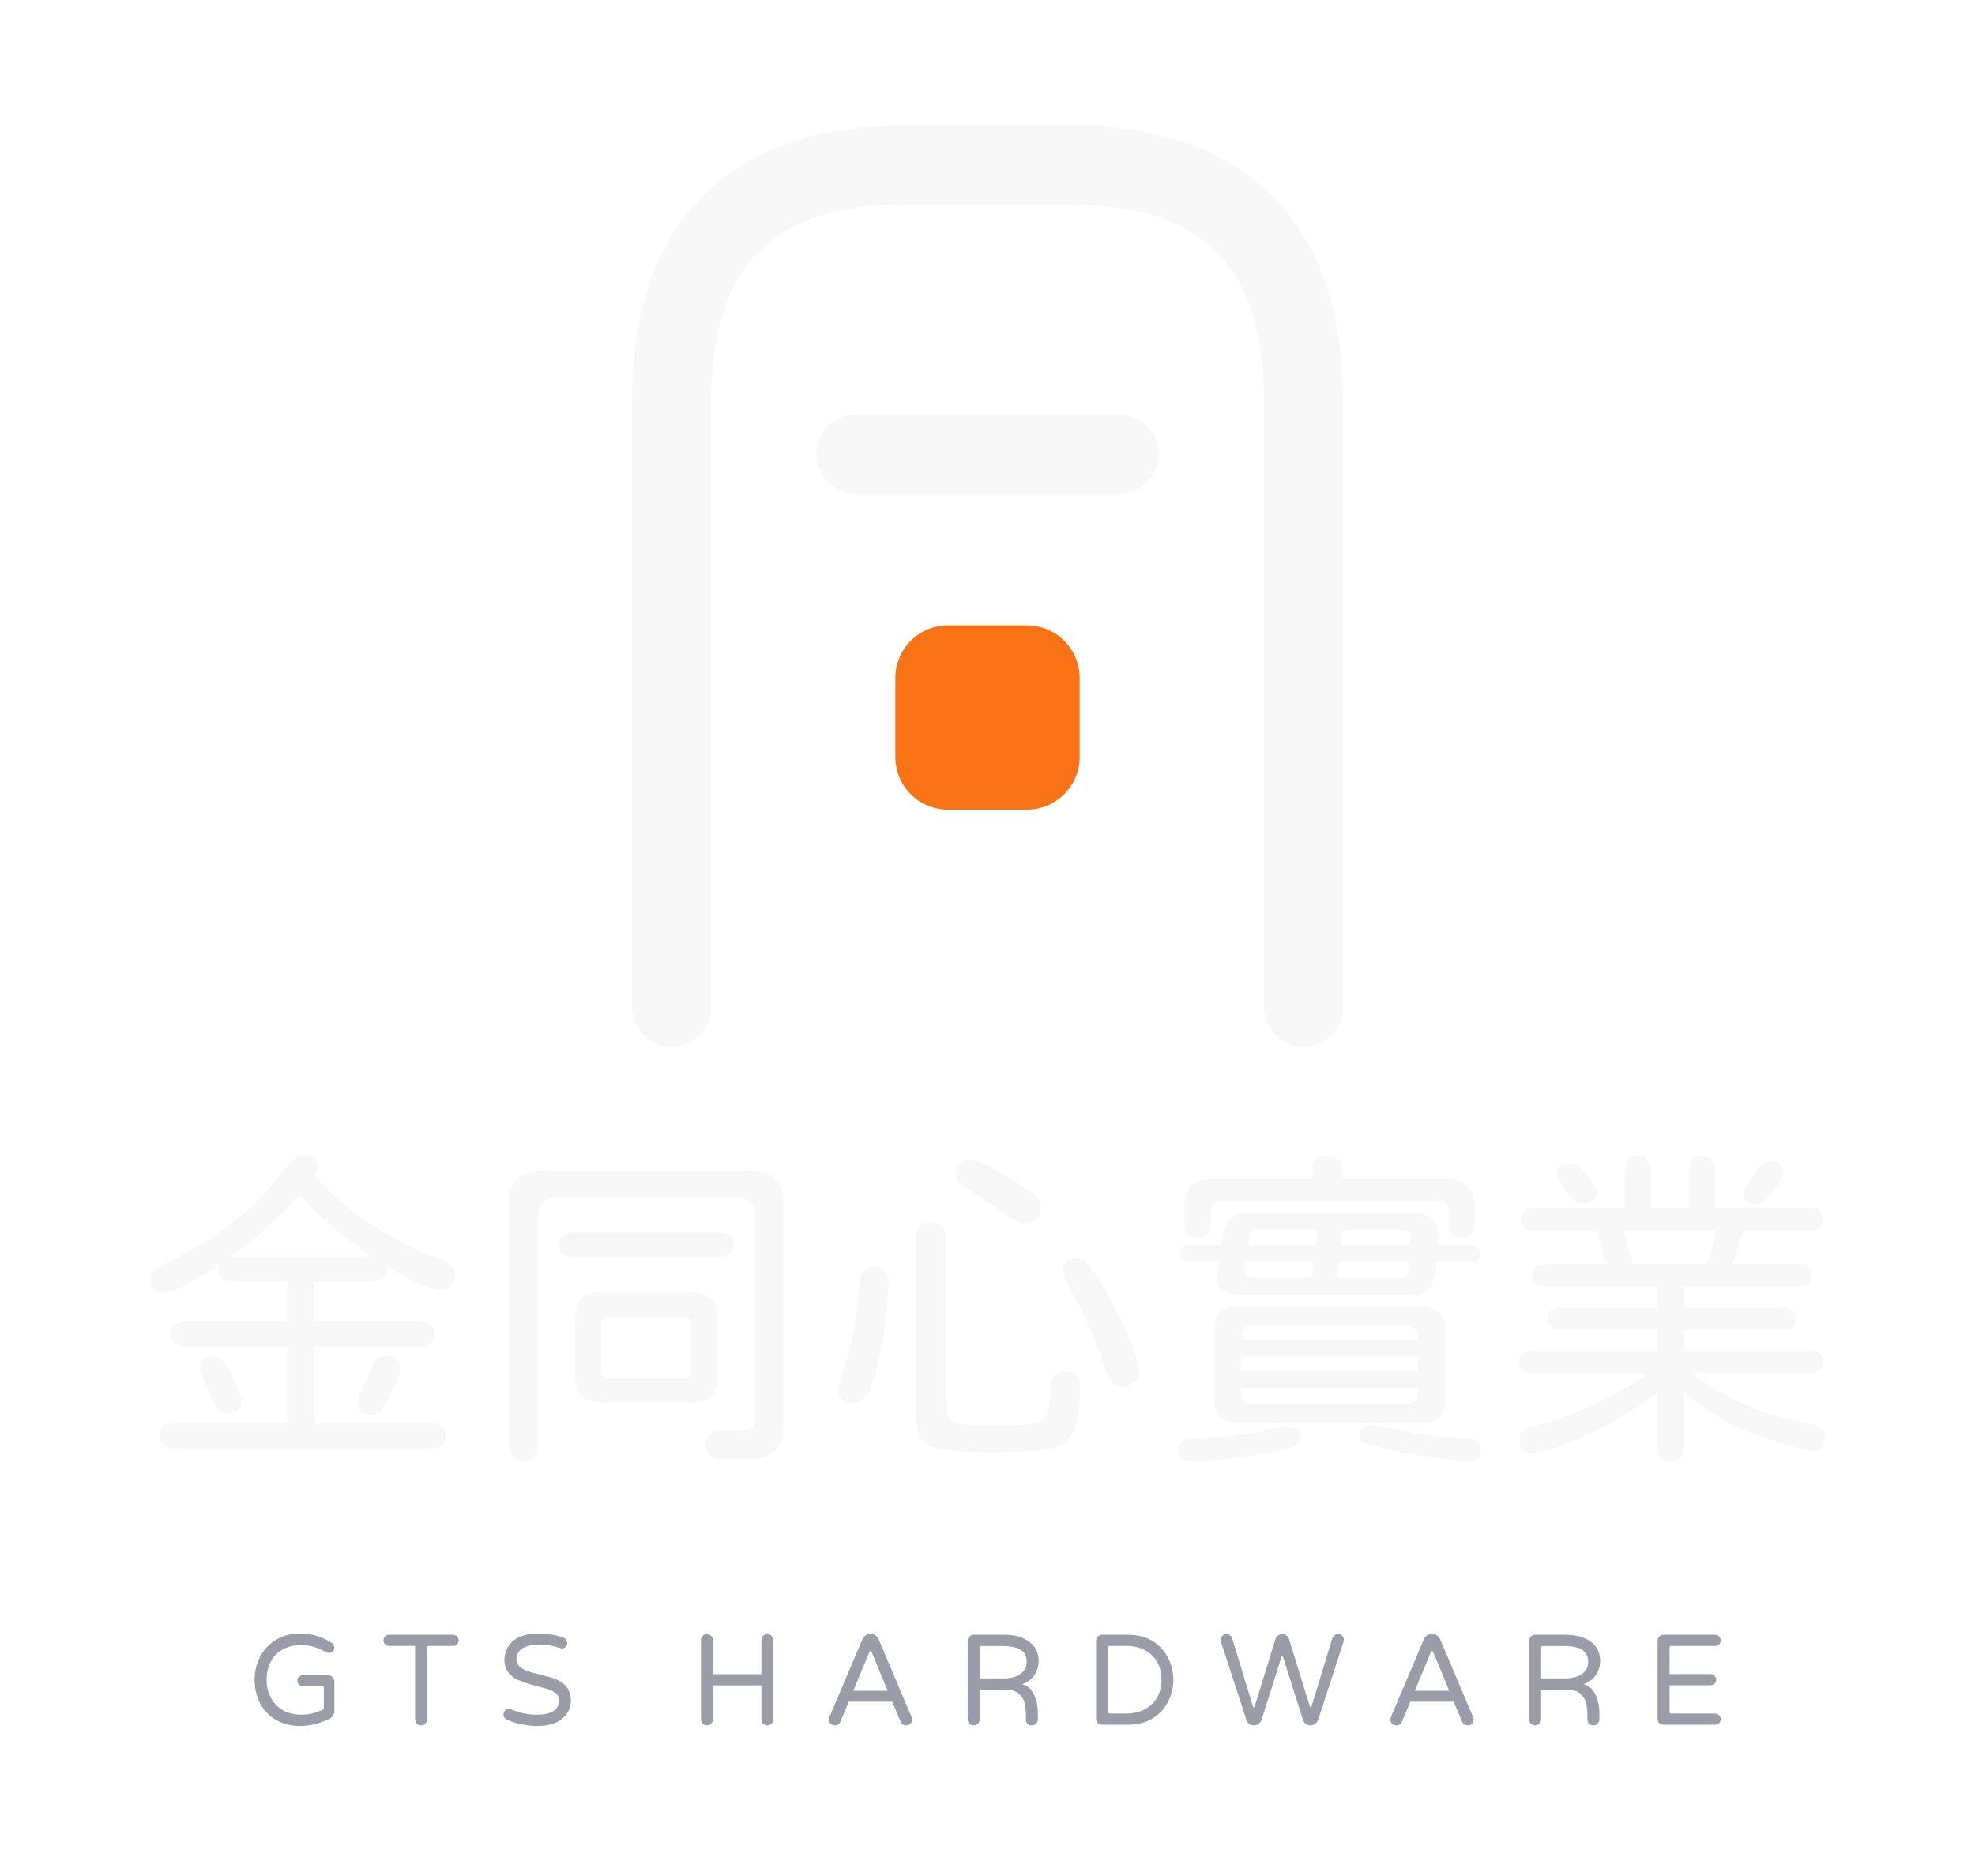
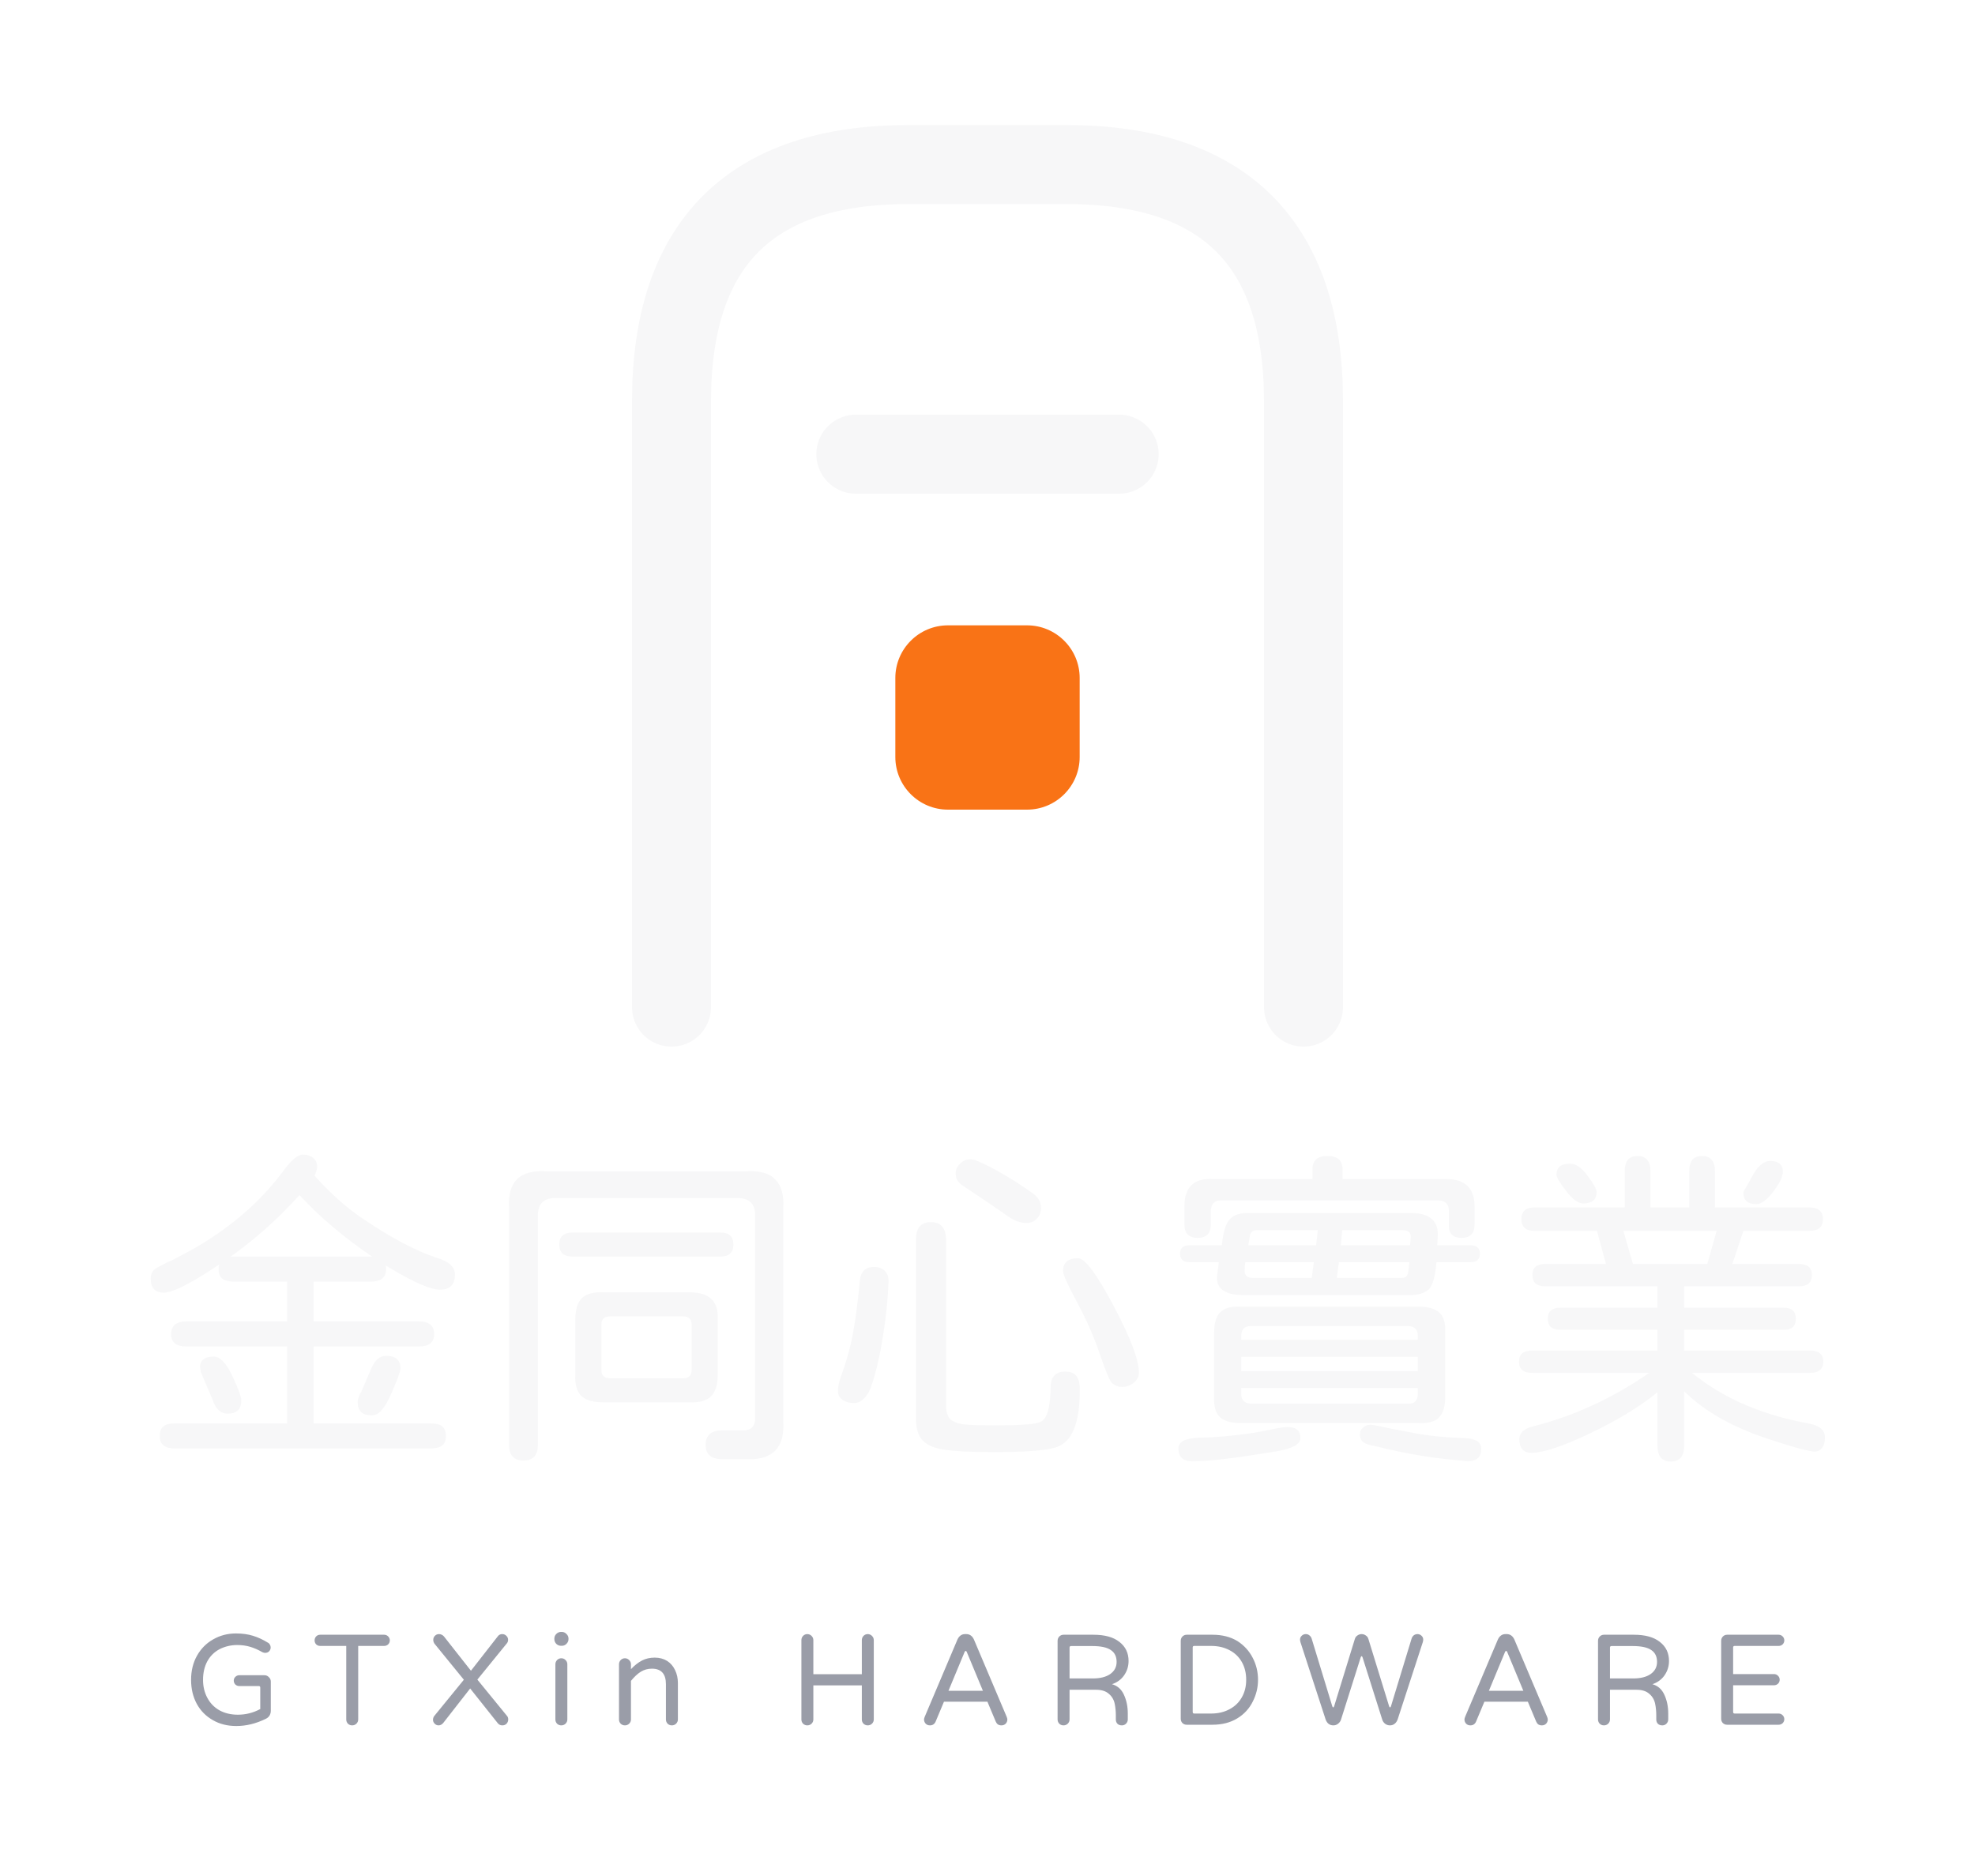
<svg xmlns="http://www.w3.org/2000/svg" width="300" height="285" viewBox="0 0 300 285" fill="none">
  <path d="M43.613 204.559H28.328C26.771 204.559 25.992 203.932 25.992 202.68C25.992 201.393 26.771 200.75 28.328 200.75H43.613V194.707H35.59C34.777 194.707 34.168 194.555 33.762 194.25C33.389 193.945 33.203 193.454 33.203 192.777C33.203 192.202 33.389 191.745 33.762 191.406C34.168 191.068 34.693 190.898 35.336 190.898H56.766C58.018 190.898 58.645 191.525 58.645 192.777C58.645 194.064 57.866 194.707 56.309 194.707H47.625V200.75H63.621C65.178 200.75 65.957 201.393 65.957 202.68C65.957 203.932 65.178 204.559 63.621 204.559H47.625V216.949H43.613V204.559ZM34.574 214.766C33.525 214.766 32.763 214.055 32.289 212.633L30.512 208.469L30.41 207.809C30.342 207.267 30.495 206.844 30.867 206.539C31.24 206.234 31.764 206.082 32.441 206.082C33.423 206.082 34.371 207.064 35.285 209.027C36.199 210.957 36.656 212.193 36.656 212.734C36.656 214.089 35.962 214.766 34.574 214.766ZM26.551 220.047C25.027 220.047 24.266 219.421 24.266 218.168C24.266 217.491 24.452 217 24.824 216.695C25.197 216.391 25.772 216.238 26.551 216.238H65.398C66.211 216.238 66.803 216.391 67.176 216.695C67.548 217 67.734 217.491 67.734 218.168C67.734 218.811 67.548 219.285 67.176 219.59C66.803 219.895 66.211 220.047 65.398 220.047H26.551ZM56.461 215.02C55.039 215.02 54.328 214.359 54.328 213.039C54.328 212.565 54.514 212.023 54.887 211.414L56.258 208.215C56.562 207.47 56.901 206.911 57.273 206.539C57.68 206.167 58.137 205.98 58.645 205.98C60.1 205.98 60.828 206.607 60.828 207.859C60.828 208.333 60.354 209.637 59.406 211.77C58.932 212.853 58.458 213.665 57.984 214.207C57.544 214.749 57.036 215.02 56.461 215.02ZM24.875 196.383C23.555 196.383 22.895 195.672 22.895 194.25C22.895 193.607 23.115 193.116 23.555 192.777C23.859 192.574 24.418 192.27 25.23 191.863C25.671 191.694 26.263 191.406 27.008 191C33.609 187.648 38.874 183.383 42.801 178.203C43.512 177.221 44.121 176.51 44.629 176.07C45.137 175.63 45.594 175.41 46 175.41C46.677 175.41 47.202 175.579 47.574 175.918C47.98 176.257 48.184 176.714 48.184 177.289C48.184 177.56 48.048 178 47.777 178.609C50.079 181.182 52.432 183.298 54.836 184.957C59.372 188.038 63.232 190.086 66.414 191.102C68.208 191.643 69.106 192.49 69.106 193.641C69.106 195.164 68.344 195.926 66.82 195.926C65.229 195.926 62.199 194.521 57.73 191.711L56.816 191.102C52.348 188.089 48.59 184.923 45.543 181.605H45.441C42.158 185.262 38.501 188.495 34.473 191.305C29.564 194.69 26.365 196.383 24.875 196.383ZM79.516 221.875C78.06 221.875 77.332 221.096 77.332 219.539V183.586C77.197 181.589 77.586 180.116 78.5 179.168C79.448 178.22 80.954 177.814 83.019 177.949H113.285C115.35 177.814 116.84 178.22 117.754 179.168C118.702 180.116 119.108 181.589 118.973 183.586V215.934C119.243 219.996 117.297 221.909 113.133 221.672H109.68C108.833 221.672 108.207 221.486 107.801 221.113C107.395 220.775 107.191 220.233 107.191 219.488C107.191 218.033 108.021 217.305 109.68 217.305H112.93C113.505 217.305 113.945 217.152 114.25 216.848C114.555 216.509 114.707 216.069 114.707 215.527V184.652C114.707 182.892 113.827 182.012 112.066 182.012H84.34C82.579 182.012 81.699 182.892 81.699 184.652V219.539C81.699 221.096 80.971 221.875 79.516 221.875ZM91.602 213.039C90.078 213.039 88.978 212.717 88.301 212.074C87.624 211.397 87.319 210.331 87.387 208.875V200.496C87.387 199.007 87.708 197.923 88.352 197.246C89.029 196.569 90.112 196.264 91.602 196.332H104.754C106.277 196.332 107.378 196.671 108.055 197.348C108.766 197.991 109.087 199.04 109.02 200.496V208.875C109.02 210.365 108.681 211.448 108.004 212.125C107.327 212.802 106.243 213.107 104.754 213.039H91.602ZM103.789 209.383C104.635 209.383 105.059 208.96 105.059 208.113V201.258C105.059 200.411 104.635 199.988 103.789 199.988H92.617C91.771 199.988 91.348 200.411 91.348 201.258V208.113C91.348 208.96 91.771 209.383 92.617 209.383H103.789ZM86.981 190.898C85.626 190.898 84.949 190.289 84.949 189.07C84.949 187.852 85.626 187.242 86.981 187.242H109.426C110.746 187.242 111.406 187.852 111.406 189.07C111.406 190.289 110.746 190.898 109.426 190.898H86.981ZM150.863 220.605C147.579 220.605 145.142 220.487 143.551 220.25C141.993 220.047 140.859 219.573 140.148 218.828C139.471 218.117 139.133 216.983 139.133 215.426V188.41C139.133 187.462 139.319 186.768 139.691 186.328C140.064 185.888 140.639 185.668 141.418 185.668C142.941 185.668 143.703 186.582 143.703 188.41V213.395C143.703 214.41 143.906 215.138 144.312 215.578C144.753 215.984 145.447 216.255 146.395 216.391C147.342 216.492 148.951 216.543 151.219 216.543C155.146 216.543 157.448 216.357 158.125 215.984C158.599 215.714 158.954 215.172 159.191 214.359C159.428 213.513 159.564 212.277 159.598 210.652C159.598 209.941 159.784 209.383 160.156 208.977C160.529 208.57 161.07 208.367 161.781 208.367C162.56 208.367 163.118 208.57 163.457 208.977C163.796 209.383 163.982 209.975 164.016 210.754C164.049 213.496 163.762 215.595 163.152 217.051C162.577 218.54 161.646 219.488 160.359 219.895C158.836 220.368 155.671 220.605 150.863 220.605ZM129.738 213.141C129.061 213.141 128.503 213.005 128.062 212.734C127.622 212.43 127.368 212.057 127.301 211.617C127.233 210.974 127.368 210.161 127.707 209.18C128.553 206.911 129.18 204.66 129.586 202.426C129.992 200.191 130.331 197.568 130.602 194.555C130.669 193.878 130.872 193.37 131.211 193.031C131.583 192.659 132.091 192.473 132.734 192.473C133.479 192.473 134.038 192.676 134.41 193.082C134.816 193.488 135.003 194.047 134.969 194.758C134.867 197.432 134.579 200.208 134.105 203.086C133.665 205.93 133.073 208.452 132.328 210.652C132.057 211.431 131.685 212.04 131.211 212.48C130.771 212.921 130.28 213.141 129.738 213.141ZM170.465 210.703C169.889 210.703 169.382 210.517 168.941 210.145C168.569 209.806 167.909 208.232 166.961 205.422C166.115 202.951 164.947 200.327 163.457 197.551C162.137 195.113 161.477 193.624 161.477 193.082C161.477 191.796 162.238 191.152 163.762 191.152C164.811 191.152 166.622 193.59 169.195 198.465C171.734 203.238 173.004 206.607 173.004 208.57C173.004 209.112 172.75 209.603 172.242 210.043C171.701 210.483 171.108 210.703 170.465 210.703ZM156.297 185.77C155.281 185.871 154.283 185.583 153.301 184.906C151.608 183.721 149.289 182.147 146.344 180.184C145.87 179.879 145.548 179.557 145.379 179.219C145.21 178.88 145.142 178.474 145.176 178C145.243 177.526 145.48 177.103 145.887 176.73C146.293 176.324 146.784 176.121 147.359 176.121C147.698 176.121 148.02 176.189 148.324 176.324C149.509 176.798 150.846 177.475 152.336 178.355C153.859 179.236 155.281 180.15 156.602 181.098C157.177 181.47 157.566 181.842 157.77 182.215C158.007 182.553 158.125 182.977 158.125 183.484C158.125 184.128 157.939 184.652 157.566 185.059C157.228 185.465 156.805 185.702 156.297 185.77ZM188.391 216.188C186.969 216.188 185.936 215.883 185.293 215.273C184.65 214.664 184.362 213.665 184.43 212.277V202.375C184.43 200.987 184.734 199.988 185.344 199.379C185.953 198.736 186.952 198.448 188.34 198.516H215.559C216.98 198.516 218.013 198.82 218.656 199.43C219.299 200.039 219.587 201.021 219.52 202.375V212.277C219.52 213.699 219.198 214.732 218.555 215.375C217.945 215.984 216.947 216.255 215.559 216.188H188.391ZM181.027 221.977C179.673 221.977 178.996 221.316 178.996 219.996C178.996 219.556 179.25 219.184 179.758 218.879C180.299 218.608 181.061 218.456 182.043 218.422C183.871 218.388 185.801 218.253 187.832 218.016C189.694 217.812 191.471 217.525 193.164 217.152C194.247 216.915 195.06 216.797 195.602 216.797C196.888 216.797 197.531 217.355 197.531 218.473C197.531 219.421 196.279 220.098 193.773 220.504C190.693 221.012 188.171 221.384 186.207 221.621C184.243 221.858 182.517 221.977 181.027 221.977ZM213.984 213.242C214.898 213.242 215.355 212.751 215.355 211.77V210.855H188.543V211.77C188.543 212.684 189.017 213.174 189.965 213.242H213.984ZM215.355 208.316V206.133H188.543V208.316H215.355ZM220.738 221.773C217.691 221.503 214.374 220.961 210.785 220.148L209.516 219.844C208.398 219.607 207.688 219.421 207.383 219.285C206.841 219.014 206.57 218.557 206.57 217.914C206.57 217.474 206.757 217.102 207.129 216.797C207.501 216.492 208.009 216.391 208.652 216.492C209.228 216.594 210.125 216.78 211.344 217.051C213.849 217.525 215.186 217.779 215.355 217.812C217.488 218.185 219.858 218.405 222.465 218.473C224.158 218.54 225.004 219.082 225.004 220.098C225.004 221.35 224.327 221.977 222.973 221.977L220.738 221.773ZM215.355 203.543V202.883C215.355 202.409 215.237 202.07 215 201.867C214.797 201.63 214.458 201.495 213.984 201.461H189.965C189.051 201.461 188.577 201.935 188.543 202.883V203.543H215.355ZM199.258 194.148L199.562 191.762H189.152C189.085 192.303 189.051 192.727 189.051 193.031C189.051 193.776 189.474 194.148 190.32 194.148H199.258ZM199.918 189.172L200.172 186.887H190.93C190.32 186.887 189.965 187.158 189.863 187.699L189.609 189.172H199.918ZM188.695 196.738C187.409 196.738 186.41 196.484 185.699 195.977C185.022 195.435 184.751 194.673 184.887 193.691L185.141 191.762H180.723C179.741 191.762 179.25 191.322 179.25 190.441C179.25 189.595 179.741 189.172 180.723 189.172H185.598C185.801 187.107 186.224 185.77 186.867 185.16C187.51 184.517 188.458 184.229 189.711 184.297H214.543C215.762 184.297 216.71 184.568 217.387 185.109C218.064 185.651 218.402 186.447 218.402 187.496C218.402 187.936 218.368 188.495 218.301 189.172H223.277C224.293 189.172 224.801 189.595 224.801 190.441C224.801 191.322 224.293 191.762 223.277 191.762H218.199C217.996 194.064 217.573 195.469 216.93 195.977C216.185 196.518 215.254 196.772 214.137 196.738H188.695ZM212.715 194.148C213.121 194.148 213.392 194.098 213.527 193.996C213.697 193.861 213.815 193.658 213.883 193.387L214.086 191.762H203.371L203.066 194.148H212.715ZM181.941 188.055C180.587 188.055 179.91 187.378 179.91 186.023V183.281C179.91 180.336 181.366 178.948 184.277 179.117H199.359V177.645C199.359 176.29 200.121 175.613 201.645 175.613C203.168 175.613 203.93 176.29 203.93 177.645V179.117H219.672C221.094 179.117 222.16 179.456 222.871 180.133C223.582 180.776 223.954 181.792 223.988 183.18V186.023C223.988 187.378 223.328 188.055 222.008 188.055C220.721 188.055 220.078 187.445 220.078 186.227V183.891C220.078 182.943 219.57 182.435 218.555 182.367H185.445C184.497 182.367 183.99 182.875 183.922 183.891V186.023C183.922 187.378 183.262 188.055 181.941 188.055ZM214.188 189.172C214.255 188.562 214.289 188.122 214.289 187.852C214.289 187.208 213.866 186.887 213.02 186.887H203.879L203.676 189.172H214.188ZM242.574 186.988H233.078C231.758 186.988 231.098 186.396 231.098 185.211C231.098 184.026 231.758 183.434 233.078 183.434H246.789V177.949C246.789 176.392 247.432 175.613 248.719 175.613C250.039 175.613 250.699 176.392 250.699 177.949V183.434H256.59V177.949C256.59 176.392 257.233 175.613 258.52 175.613C259.84 175.613 260.5 176.392 260.5 177.949V183.434H274.871C276.225 183.434 276.902 184.026 276.902 185.211C276.902 186.396 276.225 186.988 274.871 186.988H264.816L262.887 192.777H259.129L260.754 186.988H246.586L248.262 192.777H244.148L242.574 186.988ZM253.797 222.027C252.443 222.027 251.766 221.232 251.766 219.641V211.516C249.057 213.716 245.638 215.798 241.508 217.762C237.378 219.725 234.415 220.707 232.621 220.707C231.402 220.707 230.793 220.013 230.793 218.625C230.793 217.677 231.487 217.034 232.875 216.695C236.328 215.815 239.663 214.596 242.879 213.039C246.129 211.448 249.091 209.654 251.766 207.656H255.98C258.147 209.654 260.822 211.414 264.004 212.938C267.22 214.427 270.775 215.527 274.668 216.238C276.361 216.543 277.207 217.254 277.207 218.371C277.207 219.116 277.038 219.674 276.699 220.047C276.395 220.419 275.954 220.572 275.379 220.504C274.228 220.368 271.841 219.691 268.219 218.473C262.971 216.712 258.841 214.342 255.828 211.363V219.641C255.828 221.232 255.151 222.027 253.797 222.027ZM232.824 208.57C232.113 208.57 231.589 208.435 231.25 208.164C230.911 207.893 230.742 207.453 230.742 206.844C230.742 206.268 230.911 205.845 231.25 205.574C231.589 205.303 232.113 205.168 232.824 205.168H274.922C276.276 205.168 276.953 205.727 276.953 206.844C276.953 207.995 276.276 208.57 274.922 208.57H232.824ZM251.766 201.207H255.828V206.031H251.766V201.207ZM236.988 202.02C235.736 202.02 235.109 201.461 235.109 200.344C235.109 199.227 235.736 198.668 236.988 198.668H270.961C272.18 198.668 272.789 199.227 272.789 200.344C272.789 201.461 272.18 202.02 270.961 202.02H236.988ZM251.766 194.605H255.828V199.531H251.766V194.605ZM240.492 182.824C239.714 182.824 238.85 182.198 237.902 180.945C236.921 179.693 236.43 178.863 236.43 178.457C236.43 177.34 237.107 176.781 238.461 176.781C239.375 176.781 240.272 177.391 241.152 178.609C242.066 179.828 242.523 180.658 242.523 181.098C242.523 182.249 241.846 182.824 240.492 182.824ZM234.703 195.418C233.417 195.418 232.773 194.842 232.773 193.691C232.773 192.574 233.417 192.016 234.703 192.016H273.246C274.566 192.016 275.227 192.574 275.227 193.691C275.227 194.842 274.566 195.418 273.246 195.418H234.703ZM266.797 182.926C265.477 182.926 264.816 182.35 264.816 181.199C264.816 181.064 264.969 180.759 265.273 180.285C265.578 179.777 265.832 179.32 266.035 178.914C266.915 177.221 267.863 176.375 268.879 176.375C270.165 176.375 270.809 176.917 270.809 178C270.809 178.745 270.335 179.743 269.387 180.996C268.405 182.283 267.542 182.926 266.797 182.926Z" fill="#F7F7F8" />
-   <path d="M45.557 262.215C44.203 262.215 43.012 261.915 41.983 261.316C40.928 260.717 40.115 259.891 39.542 258.836C38.969 257.768 38.682 256.557 38.682 255.203C38.682 253.823 38.982 252.599 39.581 251.531C40.18 250.464 41 249.637 42.042 249.051C43.084 248.452 44.236 248.152 45.499 248.152C46.462 248.152 47.322 248.27 48.077 248.504C48.845 248.738 49.607 249.09 50.362 249.559C50.479 249.611 50.577 249.708 50.655 249.852C50.733 249.982 50.772 250.125 50.772 250.281C50.772 250.503 50.694 250.698 50.538 250.867C50.382 251.023 50.18 251.102 49.932 251.102C49.815 251.102 49.678 251.069 49.522 251.004C48.897 250.639 48.279 250.366 47.667 250.184C47.055 250.001 46.397 249.91 45.694 249.91C44.744 249.91 43.852 250.118 43.018 250.535C42.211 250.965 41.586 251.583 41.143 252.391C40.714 253.198 40.499 254.135 40.499 255.203C40.499 256.206 40.714 257.111 41.143 257.918C41.573 258.738 42.191 259.376 42.999 259.832C43.806 260.275 44.737 260.496 45.792 260.496C46.99 260.496 48.123 260.21 49.19 259.637V256.375C49.19 256.219 49.112 256.141 48.956 256.141H45.987C45.766 256.141 45.57 256.062 45.401 255.906C45.245 255.737 45.167 255.542 45.167 255.32C45.167 255.099 45.245 254.91 45.401 254.754C45.57 254.585 45.766 254.5 45.987 254.5H49.835C50.095 254.5 50.316 254.598 50.499 254.793C50.694 254.975 50.792 255.197 50.792 255.457V259.891C50.792 260.164 50.727 260.411 50.596 260.633C50.466 260.841 50.278 261.004 50.03 261.121C48.546 261.85 47.055 262.215 45.557 262.215ZM63.95 262.117C63.703 262.117 63.488 262.033 63.306 261.863C63.137 261.681 63.052 261.466 63.052 261.219V250.047H59.087C58.853 250.047 58.651 249.969 58.482 249.812C58.325 249.643 58.247 249.441 58.247 249.207C58.247 248.973 58.325 248.771 58.482 248.602C58.651 248.432 58.853 248.348 59.087 248.348H68.814C69.048 248.348 69.25 248.432 69.419 248.602C69.588 248.771 69.673 248.973 69.673 249.207C69.673 249.441 69.588 249.643 69.419 249.812C69.25 249.969 69.048 250.047 68.814 250.047H64.868V261.219C64.868 261.466 64.777 261.681 64.595 261.863C64.413 262.033 64.198 262.117 63.95 262.117ZM81.699 262.215C80.045 262.215 78.496 261.902 77.05 261.277C76.894 261.212 76.757 261.102 76.64 260.945C76.536 260.789 76.484 260.626 76.484 260.457C76.484 260.223 76.562 260.027 76.718 259.871C76.875 259.702 77.07 259.617 77.304 259.617C77.448 259.617 77.571 259.643 77.675 259.695C78.886 260.229 80.169 260.496 81.523 260.496C83.789 260.496 84.921 259.754 84.921 258.27C84.921 257.879 84.778 257.56 84.492 257.312C84.231 257.065 83.906 256.87 83.515 256.727C83.125 256.583 82.48 256.395 81.582 256.16C80.553 255.9 79.7 255.633 79.023 255.359C78.229 255.06 77.63 254.643 77.226 254.109C76.823 253.562 76.621 252.918 76.621 252.176C76.621 251.434 76.816 250.75 77.207 250.125C77.61 249.487 78.203 248.999 78.984 248.66C79.778 248.322 80.683 248.152 81.699 248.152C83.144 248.152 84.44 248.367 85.585 248.797C85.963 248.94 86.152 249.207 86.152 249.598C86.152 249.806 86.074 250.001 85.918 250.184C85.761 250.353 85.573 250.438 85.351 250.438C85.26 250.438 85.156 250.411 85.039 250.359C84.023 250.008 82.975 249.832 81.894 249.832C80.853 249.832 80.013 250.027 79.375 250.418C78.75 250.809 78.437 251.349 78.437 252.039C78.437 252.508 78.593 252.879 78.906 253.152C79.192 253.426 79.55 253.647 79.98 253.816C80.41 253.986 81.054 254.168 81.914 254.363C83.007 254.624 83.841 254.871 84.414 255.105C85.104 255.366 85.657 255.77 86.074 256.316C86.504 256.863 86.718 257.553 86.718 258.387C86.718 259.103 86.51 259.76 86.093 260.359C85.664 260.958 85.065 261.421 84.296 261.746C83.541 262.059 82.675 262.215 81.699 262.215ZM107.371 262.117C107.124 262.117 106.909 262.033 106.727 261.863C106.558 261.681 106.473 261.466 106.473 261.219V249.168C106.473 248.921 106.558 248.706 106.727 248.523C106.909 248.341 107.124 248.25 107.371 248.25C107.619 248.25 107.834 248.341 108.016 248.523C108.198 248.706 108.289 248.921 108.289 249.168V254.344H115.653V249.168C115.653 248.921 115.737 248.706 115.907 248.523C116.089 248.341 116.304 248.25 116.551 248.25C116.799 248.25 117.013 248.341 117.196 248.523C117.378 248.706 117.469 248.921 117.469 249.168V261.219C117.469 261.466 117.378 261.681 117.196 261.863C117.013 262.033 116.799 262.117 116.551 262.117C116.304 262.117 116.089 262.033 115.907 261.863C115.737 261.681 115.653 261.466 115.653 261.219V256.043H108.289V261.219C108.289 261.466 108.198 261.681 108.016 261.863C107.834 262.033 107.619 262.117 107.371 262.117ZM126.8 262.117C126.539 262.117 126.324 262.033 126.155 261.863C125.986 261.681 125.901 261.466 125.901 261.219C125.901 261.128 125.934 260.997 125.999 260.828L130.979 249.07C131.096 248.81 131.253 248.608 131.448 248.465C131.643 248.322 131.871 248.25 132.132 248.25H132.327C132.587 248.25 132.815 248.322 133.011 248.465C133.206 248.608 133.362 248.81 133.479 249.07L138.46 260.828C138.525 260.997 138.557 261.128 138.557 261.219C138.557 261.466 138.473 261.681 138.304 261.863C138.134 262.033 137.919 262.117 137.659 262.117C137.464 262.117 137.288 262.072 137.132 261.98C136.988 261.876 136.878 261.733 136.8 261.551L135.53 258.523H128.929L127.659 261.551C127.581 261.733 127.464 261.876 127.307 261.98C127.164 262.072 126.995 262.117 126.8 262.117ZM134.846 256.863L132.386 250.945C132.346 250.854 132.294 250.809 132.229 250.809C132.164 250.809 132.112 250.854 132.073 250.945L129.612 256.863H134.846ZM147.888 262.117C147.64 262.117 147.426 262.033 147.243 261.863C147.074 261.681 146.989 261.466 146.989 261.219V249.266C146.989 249.018 147.074 248.803 147.243 248.621C147.426 248.439 147.64 248.348 147.888 248.348H152.439C154.157 248.348 155.473 248.712 156.384 249.441C157.308 250.158 157.771 251.121 157.771 252.332C157.771 253.139 157.543 253.868 157.087 254.52C156.644 255.158 156.013 255.613 155.193 255.887V255.848C156.052 256.069 156.677 256.609 157.068 257.469C157.458 258.315 157.654 259.266 157.654 260.32V261.219C157.654 261.466 157.562 261.681 157.38 261.863C157.211 262.033 157.002 262.117 156.755 262.117C156.482 262.117 156.26 262.039 156.091 261.883C155.922 261.714 155.837 261.492 155.837 261.219V260.633C155.837 259.982 155.779 259.376 155.661 258.816C155.531 258.204 155.232 257.703 154.763 257.312C154.307 256.909 153.663 256.707 152.829 256.707H148.806V261.219C148.806 261.466 148.715 261.681 148.532 261.863C148.35 262.033 148.135 262.117 147.888 262.117ZM152.321 254.988C153.454 254.988 154.34 254.767 154.978 254.324C155.629 253.868 155.954 253.25 155.954 252.469C155.954 251.661 155.661 251.062 155.075 250.672C154.502 250.268 153.552 250.066 152.224 250.066H149.04C148.884 250.066 148.806 250.145 148.806 250.301V254.988H152.321ZM167.394 262.02C167.147 262.02 166.932 261.935 166.75 261.766C166.58 261.583 166.496 261.368 166.496 261.121V249.266C166.496 249.018 166.58 248.803 166.75 248.621C166.932 248.439 167.147 248.348 167.394 248.348H171.32C172.791 248.348 174.061 248.673 175.129 249.324C176.131 249.975 176.899 250.822 177.433 251.863C177.967 252.892 178.234 253.999 178.234 255.184C178.234 256.342 177.974 257.436 177.453 258.465C176.919 259.559 176.125 260.424 175.07 261.062C174.015 261.701 172.765 262.02 171.32 262.02H167.394ZM171.105 260.32C172.173 260.32 173.11 260.099 173.918 259.656C174.725 259.227 175.343 258.628 175.773 257.859C176.216 257.091 176.437 256.199 176.437 255.184C176.437 254.168 176.216 253.27 175.773 252.488C175.33 251.707 174.705 251.108 173.898 250.691C173.091 250.262 172.16 250.047 171.105 250.047H168.546C168.39 250.047 168.312 250.125 168.312 250.281V260.086C168.312 260.242 168.39 260.32 168.546 260.32H171.105ZM190.475 262.117C190.201 262.117 189.96 262.039 189.752 261.883C189.557 261.727 189.407 261.505 189.303 261.219L185.475 249.461C185.436 249.305 185.416 249.181 185.416 249.09C185.416 248.855 185.501 248.66 185.67 248.504C185.839 248.335 186.048 248.25 186.295 248.25C186.503 248.25 186.686 248.315 186.842 248.445C187.011 248.576 187.128 248.751 187.193 248.973L190.318 259.227C190.357 259.331 190.403 259.383 190.455 259.383C190.507 259.383 190.553 259.331 190.592 259.227L193.736 249.012C193.801 248.777 193.932 248.595 194.127 248.465C194.322 248.322 194.537 248.25 194.771 248.25C195.006 248.25 195.221 248.322 195.416 248.465C195.611 248.595 195.742 248.777 195.807 249.012L198.951 259.227C198.99 259.331 199.036 259.383 199.088 259.383C199.14 259.383 199.186 259.331 199.225 259.227L202.35 248.973C202.415 248.751 202.525 248.576 202.682 248.445C202.851 248.315 203.04 248.25 203.248 248.25C203.495 248.25 203.704 248.335 203.873 248.504C204.042 248.66 204.127 248.855 204.127 249.09C204.127 249.181 204.107 249.305 204.068 249.461L200.24 261.219C200.136 261.505 199.98 261.727 199.771 261.883C199.576 262.039 199.342 262.117 199.068 262.117C198.795 262.117 198.548 262.033 198.326 261.863C198.118 261.694 197.975 261.479 197.896 261.219L194.908 251.766C194.869 251.661 194.824 251.609 194.771 251.609C194.719 251.609 194.674 251.661 194.635 251.766L191.646 261.219C191.568 261.479 191.419 261.694 191.197 261.863C190.989 262.033 190.748 262.117 190.475 262.117ZM212.09 262.117C211.83 262.117 211.615 262.033 211.446 261.863C211.276 261.681 211.192 261.466 211.192 261.219C211.192 261.128 211.224 260.997 211.289 260.828L216.27 249.07C216.387 248.81 216.543 248.608 216.739 248.465C216.934 248.322 217.162 248.25 217.422 248.25H217.618C217.878 248.25 218.106 248.322 218.301 248.465C218.496 248.608 218.653 248.81 218.77 249.07L223.75 260.828C223.815 260.997 223.848 261.128 223.848 261.219C223.848 261.466 223.763 261.681 223.594 261.863C223.425 262.033 223.21 262.117 222.95 262.117C222.754 262.117 222.579 262.072 222.422 261.98C222.279 261.876 222.168 261.733 222.09 261.551L220.821 258.523H214.219L212.95 261.551C212.871 261.733 212.754 261.876 212.598 261.98C212.455 262.072 212.286 262.117 212.09 262.117ZM220.137 256.863L217.676 250.945C217.637 250.854 217.585 250.809 217.52 250.809C217.455 250.809 217.403 250.854 217.364 250.945L214.903 256.863H220.137ZM233.179 262.117C232.931 262.117 232.716 262.033 232.534 261.863C232.365 261.681 232.28 261.466 232.28 261.219V249.266C232.28 249.018 232.365 248.803 232.534 248.621C232.716 248.439 232.931 248.348 233.179 248.348H237.729C239.448 248.348 240.763 248.712 241.675 249.441C242.599 250.158 243.061 251.121 243.061 252.332C243.061 253.139 242.833 253.868 242.378 254.52C241.935 255.158 241.304 255.613 240.483 255.887V255.848C241.343 256.069 241.968 256.609 242.358 257.469C242.749 258.315 242.944 259.266 242.944 260.32V261.219C242.944 261.466 242.853 261.681 242.671 261.863C242.501 262.033 242.293 262.117 242.046 262.117C241.772 262.117 241.551 262.039 241.382 261.883C241.212 261.714 241.128 261.492 241.128 261.219V260.633C241.128 259.982 241.069 259.376 240.952 258.816C240.822 258.204 240.522 257.703 240.054 257.312C239.598 256.909 238.953 256.707 238.12 256.707H234.096V261.219C234.096 261.466 234.005 261.681 233.823 261.863C233.641 262.033 233.426 262.117 233.179 262.117ZM237.612 254.988C238.745 254.988 239.63 254.767 240.268 254.324C240.919 253.868 241.245 253.25 241.245 252.469C241.245 251.661 240.952 251.062 240.366 250.672C239.793 250.268 238.843 250.066 237.514 250.066H234.331C234.175 250.066 234.096 250.145 234.096 250.301V254.988H237.612ZM252.685 262.02C252.437 262.02 252.223 261.935 252.04 261.766C251.871 261.583 251.786 261.368 251.786 261.121V249.266C251.786 249.018 251.871 248.803 252.04 248.621C252.223 248.439 252.437 248.348 252.685 248.348H260.517C260.751 248.348 260.953 248.432 261.122 248.602C261.292 248.771 261.376 248.973 261.376 249.207C261.376 249.441 261.292 249.643 261.122 249.812C260.953 249.969 260.751 250.047 260.517 250.047H253.837C253.681 250.047 253.603 250.125 253.603 250.281V254.324H259.814C260.048 254.324 260.25 254.409 260.419 254.578C260.588 254.747 260.673 254.949 260.673 255.184C260.673 255.418 260.588 255.62 260.419 255.789C260.25 255.945 260.048 256.023 259.814 256.023H253.603V260.086C253.603 260.242 253.681 260.32 253.837 260.32H260.517C260.751 260.32 260.953 260.405 261.122 260.574C261.292 260.743 261.376 260.945 261.376 261.18C261.376 261.414 261.292 261.616 261.122 261.785C260.953 261.941 260.751 262.02 260.517 262.02H252.685Z" fill="#9A9DA8" />
+   <path d="M35.9 262.215C34.545 262.215 33.354 261.915 32.325 261.316C31.271 260.717 30.457 259.891 29.884 258.836C29.311 257.768 29.025 256.557 29.025 255.203C29.025 253.823 29.324 252.599 29.923 251.531C30.522 250.464 31.342 249.637 32.384 249.051C33.426 248.452 34.578 248.152 35.841 248.152C36.805 248.152 37.664 248.27 38.419 248.504C39.187 248.738 39.949 249.09 40.704 249.559C40.822 249.611 40.919 249.708 40.997 249.852C41.075 249.982 41.114 250.125 41.114 250.281C41.114 250.503 41.036 250.698 40.88 250.867C40.724 251.023 40.522 251.102 40.275 251.102C40.157 251.102 40.021 251.069 39.864 251.004C39.239 250.639 38.621 250.366 38.009 250.184C37.397 250.001 36.739 249.91 36.036 249.91C35.086 249.91 34.194 250.118 33.361 250.535C32.553 250.965 31.928 251.583 31.485 252.391C31.056 253.198 30.841 254.135 30.841 255.203C30.841 256.206 31.056 257.111 31.485 257.918C31.915 258.738 32.534 259.376 33.341 259.832C34.148 260.275 35.079 260.496 36.134 260.496C37.332 260.496 38.465 260.21 39.532 259.637V256.375C39.532 256.219 39.454 256.141 39.298 256.141H36.329C36.108 256.141 35.913 256.062 35.743 255.906C35.587 255.737 35.509 255.542 35.509 255.32C35.509 255.099 35.587 254.91 35.743 254.754C35.913 254.585 36.108 254.5 36.329 254.5H40.177C40.437 254.5 40.659 254.598 40.841 254.793C41.036 254.975 41.134 255.197 41.134 255.457V259.891C41.134 260.164 41.069 260.411 40.939 260.633C40.809 260.841 40.62 261.004 40.372 261.121C38.888 261.85 37.397 262.215 35.9 262.215ZM53.493 262.117C53.245 262.117 53.03 262.033 52.848 261.863C52.679 261.681 52.594 261.466 52.594 261.219V250.047H48.629C48.395 250.047 48.193 249.969 48.024 249.812C47.868 249.643 47.789 249.441 47.789 249.207C47.789 248.973 47.868 248.771 48.024 248.602C48.193 248.432 48.395 248.348 48.629 248.348H58.356C58.59 248.348 58.792 248.432 58.961 248.602C59.131 248.771 59.215 248.973 59.215 249.207C59.215 249.441 59.131 249.643 58.961 249.812C58.792 249.969 58.59 250.047 58.356 250.047H54.41V261.219C54.41 261.466 54.319 261.681 54.137 261.863C53.955 262.033 53.74 262.117 53.493 262.117ZM66.613 262.117C66.391 262.117 66.196 262.033 66.027 261.863C65.858 261.694 65.773 261.499 65.773 261.277C65.773 261.069 65.832 260.88 65.949 260.711L70.46 255.184L65.988 249.695C65.871 249.513 65.812 249.324 65.812 249.129C65.812 248.882 65.897 248.673 66.066 248.504C66.235 248.335 66.444 248.25 66.691 248.25C66.834 248.25 66.971 248.283 67.101 248.348C67.231 248.413 67.342 248.497 67.433 248.602L71.535 253.816L75.636 248.562C75.793 248.354 76.014 248.25 76.3 248.25C76.535 248.25 76.737 248.335 76.906 248.504C77.088 248.673 77.179 248.875 77.179 249.109C77.179 249.305 77.127 249.474 77.023 249.617L72.511 255.164L77.023 260.691C77.14 260.822 77.199 260.997 77.199 261.219C77.199 261.466 77.114 261.681 76.945 261.863C76.776 262.033 76.561 262.117 76.3 262.117C76.001 262.117 75.76 261.993 75.578 261.746L71.418 256.512L67.316 261.766C67.108 262 66.873 262.117 66.613 262.117ZM85.26 262.117C85.013 262.117 84.798 262.033 84.616 261.863C84.447 261.681 84.362 261.466 84.362 261.219V252.84C84.362 252.592 84.447 252.378 84.616 252.195C84.798 252.013 85.013 251.922 85.26 251.922C85.521 251.922 85.736 252.013 85.905 252.195C86.087 252.365 86.178 252.579 86.178 252.84V261.219C86.178 261.466 86.087 261.681 85.905 261.863C85.723 262.033 85.508 262.117 85.26 262.117ZM85.222 250.027C84.948 250.027 84.707 249.93 84.499 249.734C84.303 249.526 84.206 249.285 84.206 249.012V248.934C84.206 248.66 84.303 248.426 84.499 248.23C84.707 248.022 84.948 247.918 85.222 247.918H85.339C85.612 247.918 85.847 248.022 86.042 248.23C86.25 248.426 86.354 248.66 86.354 248.934V249.012C86.354 249.285 86.25 249.526 86.042 249.734C85.847 249.93 85.612 250.027 85.339 250.027H85.222ZM94.924 262.117C94.676 262.117 94.462 262.033 94.279 261.863C94.11 261.681 94.025 261.466 94.025 261.219V252.84C94.025 252.592 94.11 252.378 94.279 252.195C94.462 252.013 94.676 251.922 94.924 251.922C95.171 251.922 95.386 252.013 95.568 252.195C95.751 252.378 95.842 252.592 95.842 252.84V253.582C96.376 253.009 96.929 252.573 97.502 252.273C98.075 251.974 98.726 251.824 99.455 251.824C100.171 251.824 100.803 251.993 101.35 252.332C101.87 252.671 102.268 253.133 102.541 253.719C102.827 254.305 102.971 254.956 102.971 255.672V261.219C102.971 261.466 102.88 261.681 102.697 261.863C102.515 262.033 102.3 262.117 102.053 262.117C101.805 262.117 101.59 262.033 101.408 261.863C101.239 261.681 101.154 261.466 101.154 261.219V255.867C101.154 254.292 100.445 253.504 99.025 253.504C98.4 253.504 97.834 253.66 97.326 253.973C96.831 254.285 96.337 254.747 95.842 255.359V261.219C95.842 261.466 95.751 261.681 95.568 261.863C95.386 262.033 95.171 262.117 94.924 262.117ZM122.629 262.117C122.382 262.117 122.167 262.033 121.985 261.863C121.815 261.681 121.731 261.466 121.731 261.219V249.168C121.731 248.921 121.815 248.706 121.985 248.523C122.167 248.341 122.382 248.25 122.629 248.25C122.877 248.25 123.092 248.341 123.274 248.523C123.456 248.706 123.547 248.921 123.547 249.168V254.344H130.911V249.168C130.911 248.921 130.995 248.706 131.164 248.523C131.347 248.341 131.562 248.25 131.809 248.25C132.056 248.25 132.271 248.341 132.454 248.523C132.636 248.706 132.727 248.921 132.727 249.168V261.219C132.727 261.466 132.636 261.681 132.454 261.863C132.271 262.033 132.056 262.117 131.809 262.117C131.562 262.117 131.347 262.033 131.164 261.863C130.995 261.681 130.911 261.466 130.911 261.219V256.043H123.547V261.219C123.547 261.466 123.456 261.681 123.274 261.863C123.092 262.033 122.877 262.117 122.629 262.117ZM141.257 262.117C140.997 262.117 140.782 262.033 140.613 261.863C140.444 261.681 140.359 261.466 140.359 261.219C140.359 261.128 140.392 260.997 140.457 260.828L145.437 249.07C145.554 248.81 145.711 248.608 145.906 248.465C146.101 248.322 146.329 248.25 146.589 248.25H146.785C147.045 248.25 147.273 248.322 147.468 248.465C147.664 248.608 147.82 248.81 147.937 249.07L152.918 260.828C152.983 260.997 153.015 261.128 153.015 261.219C153.015 261.466 152.931 261.681 152.761 261.863C152.592 262.033 152.377 262.117 152.117 262.117C151.921 262.117 151.746 262.072 151.589 261.98C151.446 261.876 151.336 261.733 151.257 261.551L149.988 258.523H143.386L142.117 261.551C142.039 261.733 141.921 261.876 141.765 261.98C141.622 262.072 141.453 262.117 141.257 262.117ZM149.304 256.863L146.843 250.945C146.804 250.854 146.752 250.809 146.687 250.809C146.622 250.809 146.57 250.854 146.531 250.945L144.07 256.863H149.304ZM161.546 262.117C161.298 262.117 161.083 262.033 160.901 261.863C160.732 261.681 160.647 261.466 160.647 261.219V249.266C160.647 249.018 160.732 248.803 160.901 248.621C161.083 248.439 161.298 248.348 161.546 248.348H166.096C167.815 248.348 169.13 248.712 170.042 249.441C170.966 250.158 171.428 251.121 171.428 252.332C171.428 253.139 171.201 253.868 170.745 254.52C170.302 255.158 169.671 255.613 168.85 255.887V255.848C169.71 256.069 170.335 256.609 170.725 257.469C171.116 258.315 171.311 259.266 171.311 260.32V261.219C171.311 261.466 171.22 261.681 171.038 261.863C170.869 262.033 170.66 262.117 170.413 262.117C170.139 262.117 169.918 262.039 169.749 261.883C169.58 261.714 169.495 261.492 169.495 261.219V260.633C169.495 259.982 169.436 259.376 169.319 258.816C169.189 258.204 168.889 257.703 168.421 257.312C167.965 256.909 167.32 256.707 166.487 256.707H162.464V261.219C162.464 261.466 162.373 261.681 162.19 261.863C162.008 262.033 161.793 262.117 161.546 262.117ZM165.979 254.988C167.112 254.988 167.998 254.767 168.636 254.324C169.287 253.868 169.612 253.25 169.612 252.469C169.612 251.661 169.319 251.062 168.733 250.672C168.16 250.268 167.21 250.066 165.882 250.066H162.698C162.542 250.066 162.464 250.145 162.464 250.301V254.988H165.979ZM180.252 262.02C180.005 262.02 179.79 261.935 179.607 261.766C179.438 261.583 179.354 261.368 179.354 261.121V249.266C179.354 249.018 179.438 248.803 179.607 248.621C179.79 248.439 180.005 248.348 180.252 248.348H184.178C185.649 248.348 186.919 248.673 187.986 249.324C188.989 249.975 189.757 250.822 190.291 251.863C190.825 252.892 191.092 253.999 191.092 255.184C191.092 256.342 190.831 257.436 190.311 258.465C189.777 259.559 188.982 260.424 187.928 261.062C186.873 261.701 185.623 262.02 184.178 262.02H180.252ZM183.963 260.32C185.031 260.32 185.968 260.099 186.775 259.656C187.583 259.227 188.201 258.628 188.631 257.859C189.074 257.091 189.295 256.199 189.295 255.184C189.295 254.168 189.074 253.27 188.631 252.488C188.188 251.707 187.563 251.108 186.756 250.691C185.949 250.262 185.018 250.047 183.963 250.047H181.404C181.248 250.047 181.17 250.125 181.17 250.281V260.086C181.17 260.242 181.248 260.32 181.404 260.32H183.963ZM202.532 262.117C202.259 262.117 202.018 262.039 201.81 261.883C201.614 261.727 201.465 261.505 201.361 261.219L197.532 249.461C197.493 249.305 197.474 249.181 197.474 249.09C197.474 248.855 197.558 248.66 197.728 248.504C197.897 248.335 198.105 248.25 198.353 248.25C198.561 248.25 198.743 248.315 198.9 248.445C199.069 248.576 199.186 248.751 199.251 248.973L202.376 259.227C202.415 259.331 202.461 259.383 202.513 259.383C202.565 259.383 202.611 259.331 202.65 259.227L205.794 249.012C205.859 248.777 205.989 248.595 206.185 248.465C206.38 248.322 206.595 248.25 206.829 248.25C207.064 248.25 207.279 248.322 207.474 248.465C207.669 248.595 207.799 248.777 207.864 249.012L211.009 259.227C211.048 259.331 211.094 259.383 211.146 259.383C211.198 259.383 211.243 259.331 211.282 259.227L214.407 248.973C214.473 248.751 214.583 248.576 214.739 248.445C214.909 248.315 215.098 248.25 215.306 248.25C215.553 248.25 215.762 248.335 215.931 248.504C216.1 248.66 216.185 248.855 216.185 249.09C216.185 249.181 216.165 249.305 216.126 249.461L212.298 261.219C212.194 261.505 212.038 261.727 211.829 261.883C211.634 262.039 211.4 262.117 211.126 262.117C210.853 262.117 210.605 262.033 210.384 261.863C210.176 261.694 210.032 261.479 209.954 261.219L206.966 251.766C206.927 251.661 206.881 251.609 206.829 251.609C206.777 251.609 206.732 251.661 206.693 251.766L203.704 261.219C203.626 261.479 203.476 261.694 203.255 261.863C203.047 262.033 202.806 262.117 202.532 262.117ZM223.348 262.117C223.088 262.117 222.873 262.033 222.704 261.863C222.534 261.681 222.45 261.466 222.45 261.219C222.45 261.128 222.482 260.997 222.547 260.828L227.528 249.07C227.645 248.81 227.801 248.608 227.996 248.465C228.192 248.322 228.42 248.25 228.68 248.25H228.875C229.136 248.25 229.364 248.322 229.559 248.465C229.754 248.608 229.911 248.81 230.028 249.07L235.008 260.828C235.073 260.997 235.106 261.128 235.106 261.219C235.106 261.466 235.021 261.681 234.852 261.863C234.683 262.033 234.468 262.117 234.207 262.117C234.012 262.117 233.836 262.072 233.68 261.98C233.537 261.876 233.426 261.733 233.348 261.551L232.079 258.523H225.477L224.207 261.551C224.129 261.733 224.012 261.876 223.856 261.98C223.713 262.072 223.543 262.117 223.348 262.117ZM231.395 256.863L228.934 250.945C228.895 250.854 228.843 250.809 228.778 250.809C228.713 250.809 228.661 250.854 228.621 250.945L226.161 256.863H231.395ZM243.636 262.117C243.389 262.117 243.174 262.033 242.992 261.863C242.823 261.681 242.738 261.466 242.738 261.219V249.266C242.738 249.018 242.823 248.803 242.992 248.621C243.174 248.439 243.389 248.348 243.636 248.348H248.187C249.906 248.348 251.221 248.712 252.132 249.441C253.057 250.158 253.519 251.121 253.519 252.332C253.519 253.139 253.291 253.868 252.836 254.52C252.393 255.158 251.761 255.613 250.941 255.887V255.848C251.8 256.069 252.425 256.609 252.816 257.469C253.207 258.315 253.402 259.266 253.402 260.32V261.219C253.402 261.466 253.311 261.681 253.129 261.863C252.959 262.033 252.751 262.117 252.504 262.117C252.23 262.117 252.009 262.039 251.839 261.883C251.67 261.714 251.586 261.492 251.586 261.219V260.633C251.586 259.982 251.527 259.376 251.41 258.816C251.28 258.204 250.98 257.703 250.511 257.312C250.056 256.909 249.411 256.707 248.578 256.707H244.554V261.219C244.554 261.466 244.463 261.681 244.281 261.863C244.099 262.033 243.884 262.117 243.636 262.117ZM248.07 254.988C249.203 254.988 250.088 254.767 250.726 254.324C251.377 253.868 251.703 253.25 251.703 252.469C251.703 251.661 251.41 251.062 250.824 250.672C250.251 250.268 249.3 250.066 247.972 250.066H244.789C244.632 250.066 244.554 250.145 244.554 250.301V254.988H248.07ZM262.343 262.02C262.095 262.02 261.88 261.935 261.698 261.766C261.529 261.583 261.444 261.368 261.444 261.121V249.266C261.444 249.018 261.529 248.803 261.698 248.621C261.88 248.439 262.095 248.348 262.343 248.348H270.175C270.409 248.348 270.611 248.432 270.78 248.602C270.949 248.771 271.034 248.973 271.034 249.207C271.034 249.441 270.949 249.643 270.78 249.812C270.611 249.969 270.409 250.047 270.175 250.047H263.495C263.339 250.047 263.261 250.125 263.261 250.281V254.324H269.471C269.706 254.324 269.908 254.409 270.077 254.578C270.246 254.747 270.331 254.949 270.331 255.184C270.331 255.418 270.246 255.62 270.077 255.789C269.908 255.945 269.706 256.023 269.471 256.023H263.261V260.086C263.261 260.242 263.339 260.32 263.495 260.32H270.175C270.409 260.32 270.611 260.405 270.78 260.574C270.949 260.743 271.034 260.945 271.034 261.18C271.034 261.414 270.949 261.616 270.78 261.785C270.611 261.941 270.409 262.02 270.175 262.02H262.343Z" fill="#9A9DA8" />
  <path d="M102 153V61C102 37 114 25 138 25H162C186 25 198 37 198 61V153" stroke="#F7F7F8" stroke-width="12" stroke-linecap="round" />
  <path d="M130 69H170" stroke="#F7F7F8" stroke-width="12" stroke-linecap="round" />
  <path d="M156 95H144C139.582 95 136 98.582 136 103V115C136 119.418 139.582 123 144 123H156C160.418 123 164 119.418 164 115V103C164 98.582 160.418 95 156 95Z" fill="#F97316" />
</svg>
